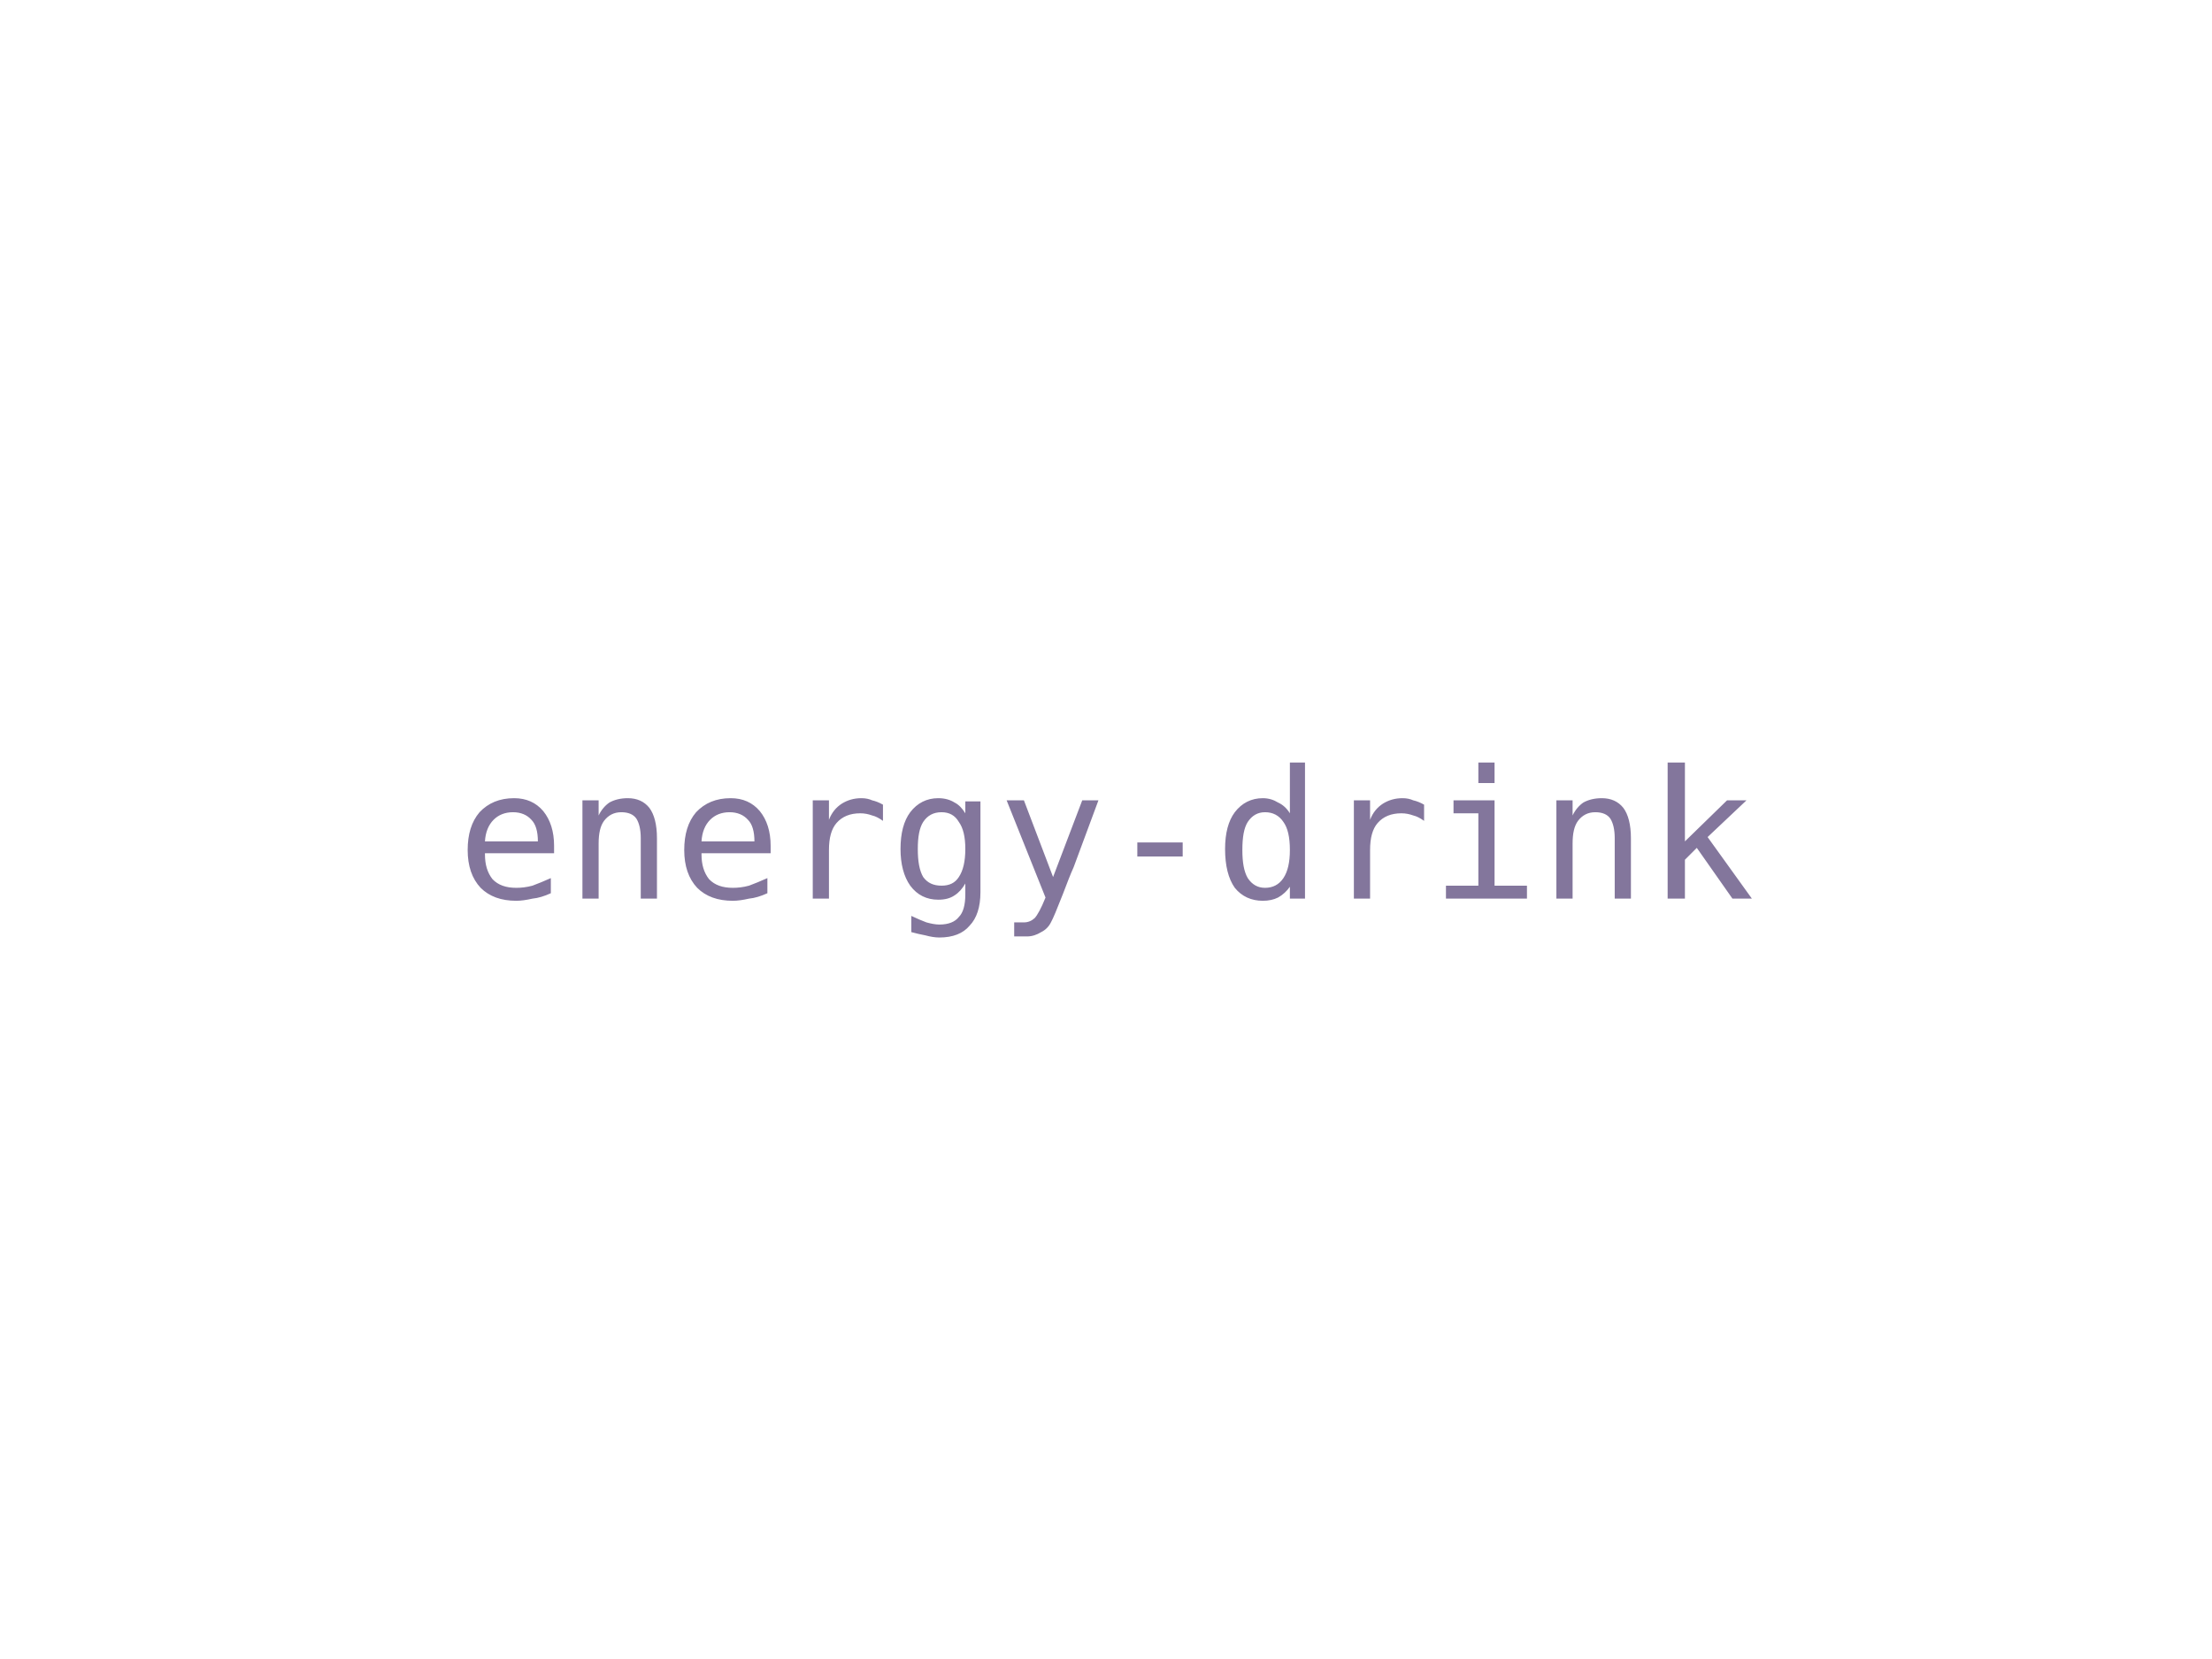
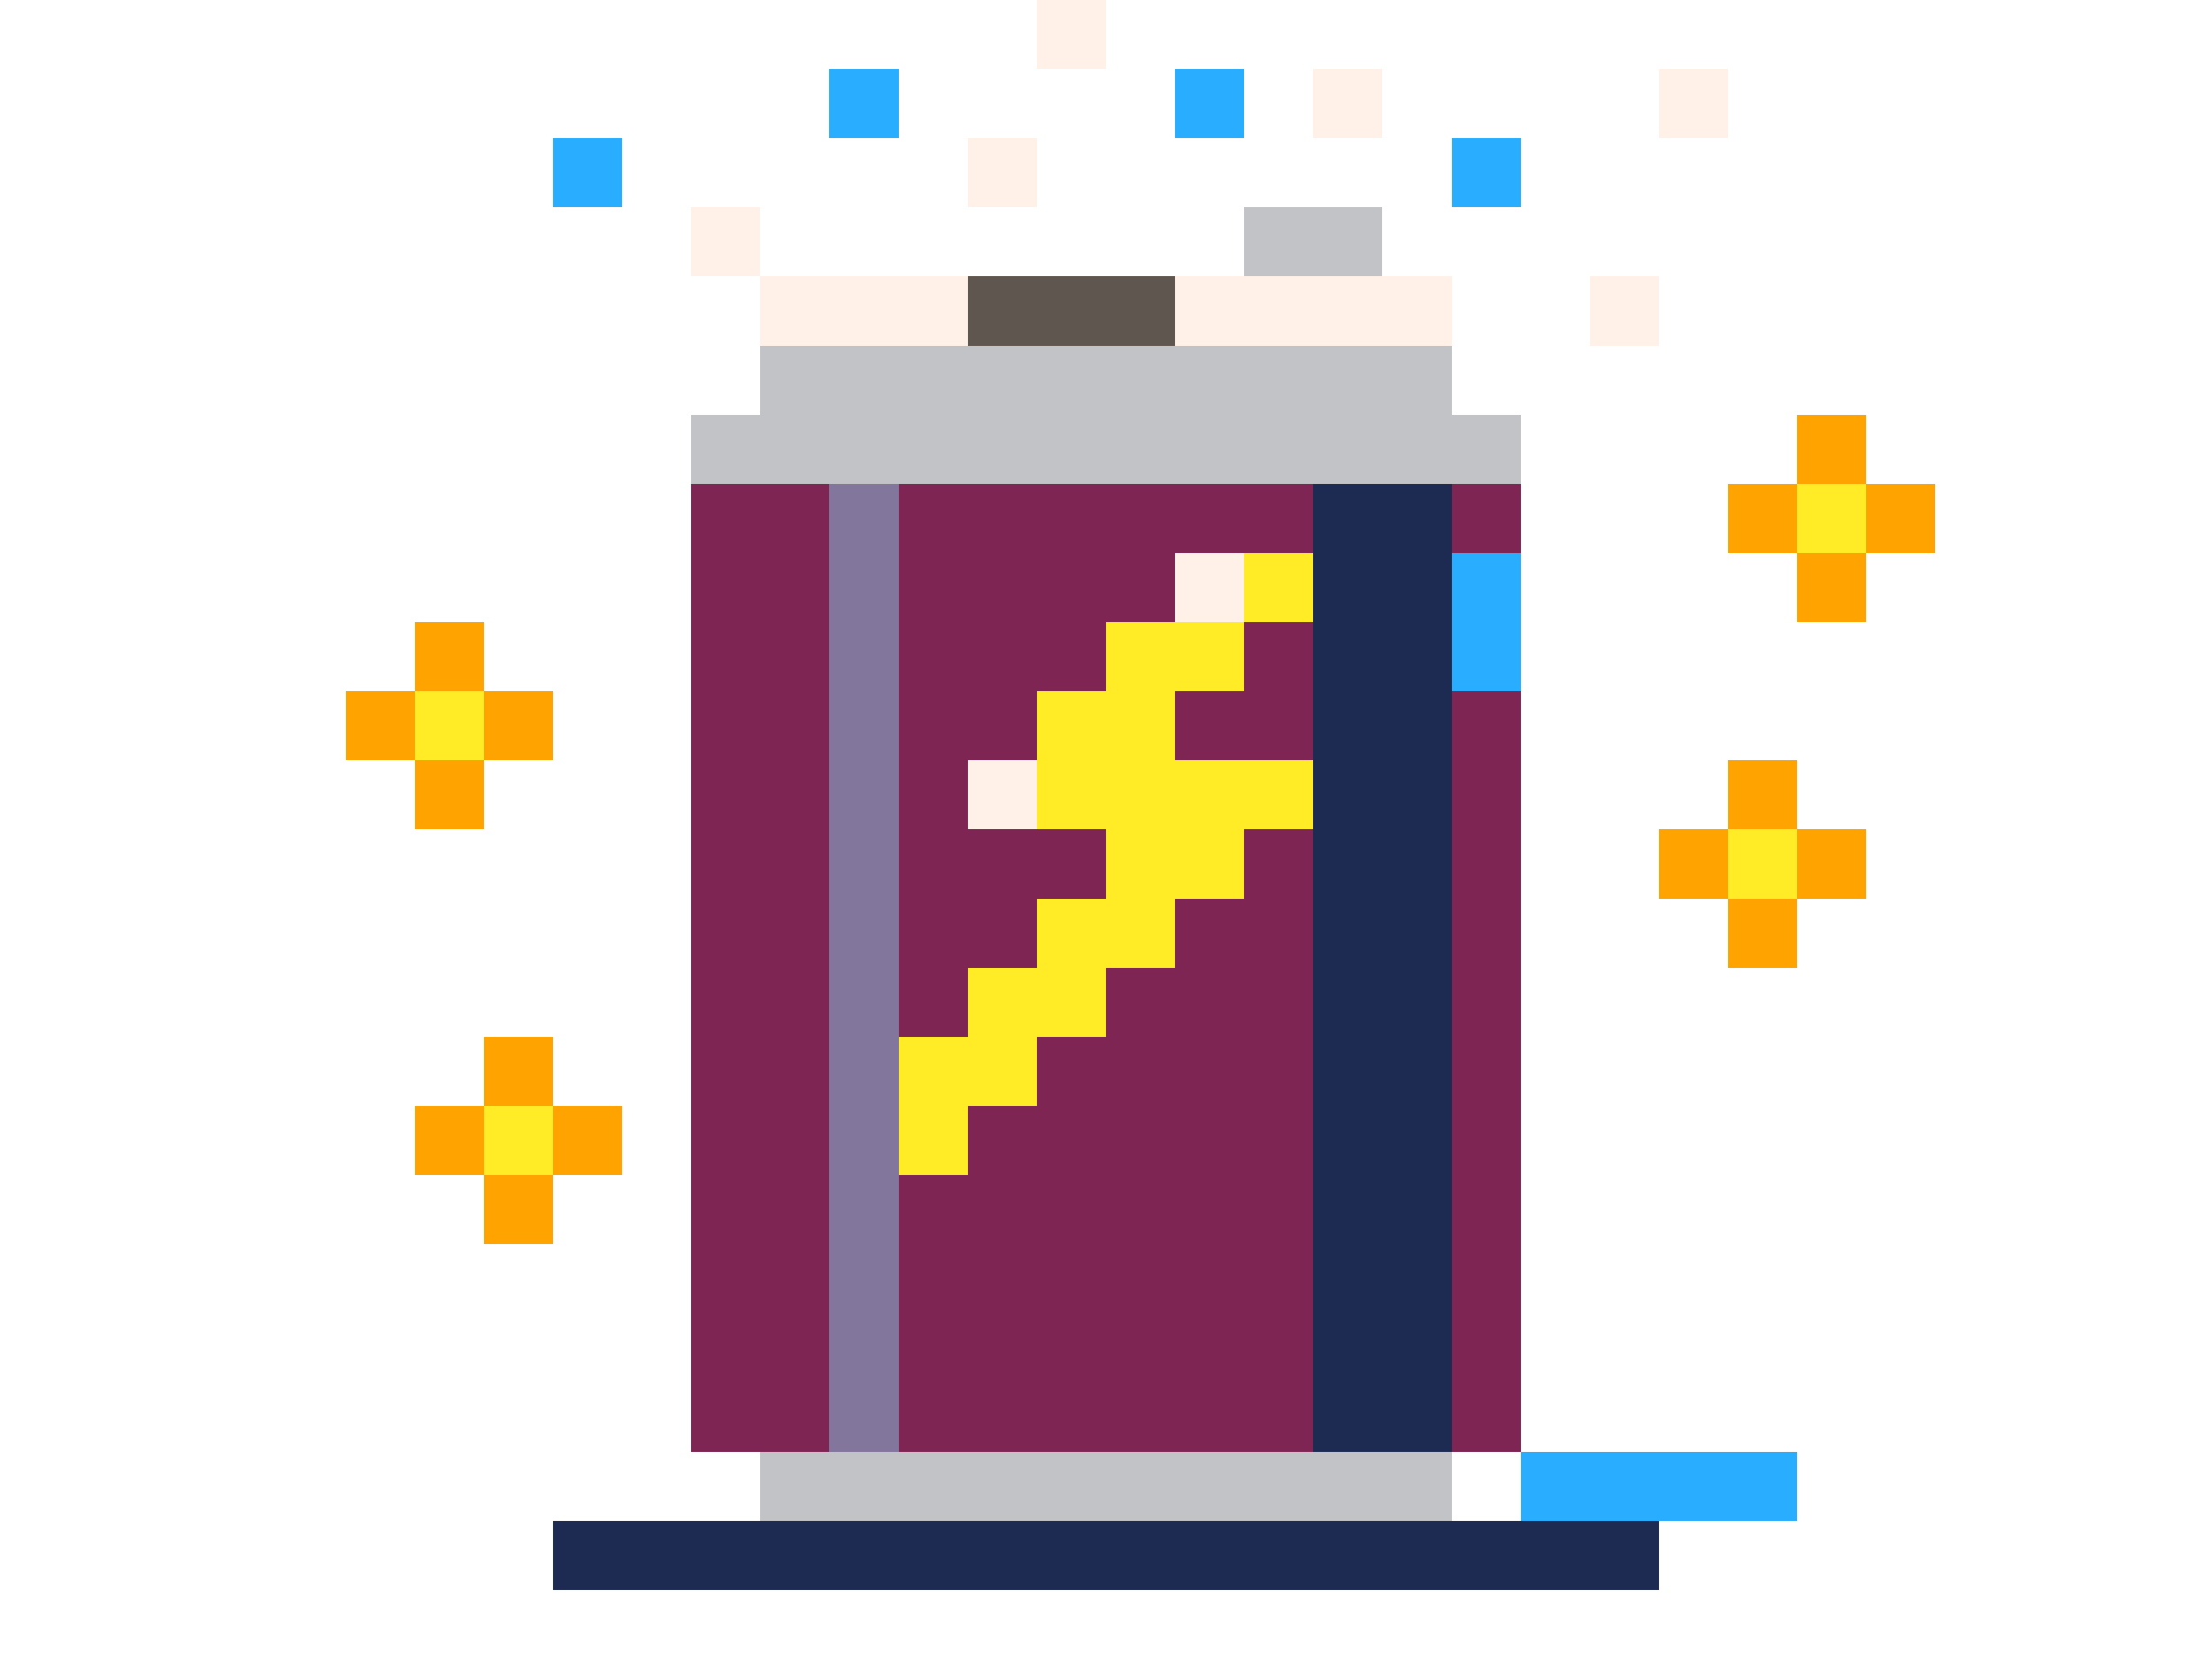
<svg xmlns="http://www.w3.org/2000/svg" viewBox="0 0 32 24" shape-rendering="crispEdges">
-   <text x="16" y="13" font-size="2.6" font-family="monospace" text-anchor="middle" fill="#83769c">energy-drink</text>
+   <rect x="15" y="0" width="1" height="1" fill="#fff1e8" />
+   <rect x="12" y="1" width="1" height="1" fill="#29adff" />
+   <rect x="17" y="1" width="1" height="1" fill="#29adff" />
+   <rect x="19" y="1" width="1" height="1" fill="#fff1e8" />
+   <rect x="24" y="1" width="1" height="1" fill="#fff1e8" />
+   <rect x="8" y="2" width="1" height="1" fill="#29adff" />
+   <rect x="14" y="2" width="1" height="1" fill="#fff1e8" />
+   <rect x="21" y="2" width="1" height="1" fill="#29adff" />
+   <rect x="10" y="3" width="1" height="1" fill="#fff1e8" />
+   <rect x="18" y="3" width="2" height="1" fill="#c2c3c7" />
+   <rect x="11" y="4" width="3" height="1" fill="#fff1e8" />
+   <rect x="14" y="4" width="3" height="1" fill="#5f574f" />
+   <rect x="17" y="4" width="4" height="1" fill="#fff1e8" />
+   <rect x="23" y="4" width="1" height="1" fill="#fff1e8" />
+   <rect x="11" y="5" width="10" height="1" fill="#c2c3c7" />
+   <rect x="10" y="6" width="12" height="1" fill="#c2c3c7" />
+   <rect x="26" y="6" width="1" height="1" fill="#ffa300" />
+   <rect x="10" y="7" width="2" height="1" fill="#7e2553" />
+   <rect x="12" y="7" width="1" height="1" fill="#83769c" />
+   <rect x="13" y="7" width="6" height="1" fill="#7e2553" />
+   <rect x="19" y="7" width="2" height="1" fill="#1d2b53" />
+   <rect x="21" y="7" width="1" height="1" fill="#7e2553" />
+   <rect x="25" y="7" width="1" height="1" fill="#ffa300" />
+   <rect x="26" y="7" width="1" height="1" fill="#ffec27" />
+   <rect x="27" y="7" width="1" height="1" fill="#ffa300" />
+   <rect x="10" y="8" width="2" height="1" fill="#7e2553" />
+   <rect x="12" y="8" width="1" height="1" fill="#83769c" />
+   <rect x="13" y="8" width="4" height="1" fill="#7e2553" />
+   <rect x="17" y="8" width="1" height="1" fill="#fff1e8" />
+   <rect x="18" y="8" width="1" height="1" fill="#ffec27" />
+   <rect x="19" y="8" width="2" height="1" fill="#1d2b53" />
+   <rect x="21" y="8" width="1" height="1" fill="#29adff" />
+   <rect x="26" y="8" width="1" height="1" fill="#ffa300" />
+   <rect x="6" y="9" width="1" height="1" fill="#ffa300" />
+   <rect x="10" y="9" width="2" height="1" fill="#7e2553" />
+   <rect x="12" y="9" width="1" height="1" fill="#83769c" />
+   <rect x="13" y="9" width="3" height="1" fill="#7e2553" />
+   <rect x="16" y="9" width="2" height="1" fill="#ffec27" />
+   <rect x="18" y="9" width="1" height="1" fill="#7e2553" />
+   <rect x="19" y="9" width="2" height="1" fill="#1d2b53" />
+   <rect x="21" y="9" width="1" height="1" fill="#29adff" />
+   <rect x="5" y="10" width="1" height="1" fill="#ffa300" />
+   <rect x="6" y="10" width="1" height="1" fill="#ffec27" />
+   <rect x="7" y="10" width="1" height="1" fill="#ffa300" />
+   <rect x="10" y="10" width="2" height="1" fill="#7e2553" />
+   <rect x="12" y="10" width="1" height="1" fill="#83769c" />
+   <rect x="13" y="10" width="2" height="1" fill="#7e2553" />
+   <rect x="15" y="10" width="2" height="1" fill="#ffec27" />
+   <rect x="17" y="10" width="2" height="1" fill="#7e2553" />
+   <rect x="19" y="10" width="2" height="1" fill="#1d2b53" />
+   <rect x="21" y="10" width="1" height="1" fill="#7e2553" />
+   <rect x="6" y="11" width="1" height="1" fill="#ffa300" />
+   <rect x="10" y="11" width="2" height="1" fill="#7e2553" />
+   <rect x="12" y="11" width="1" height="1" fill="#83769c" />
+   <rect x="13" y="11" width="1" height="1" fill="#7e2553" />
+   <rect x="14" y="11" width="1" height="1" fill="#fff1e8" />
+   <rect x="15" y="11" width="4" height="1" fill="#ffec27" />
+   <rect x="19" y="11" width="2" height="1" fill="#1d2b53" />
+   <rect x="21" y="11" width="1" height="1" fill="#7e2553" />
+   <rect x="25" y="11" width="1" height="1" fill="#ffa300" />
+   <rect x="10" y="12" width="2" height="1" fill="#7e2553" />
+   <rect x="12" y="12" width="1" height="1" fill="#83769c" />
+   <rect x="13" y="12" width="3" height="1" fill="#7e2553" />
+   <rect x="16" y="12" width="2" height="1" fill="#ffec27" />
+   <rect x="18" y="12" width="1" height="1" fill="#7e2553" />
+   <rect x="19" y="12" width="2" height="1" fill="#1d2b53" />
+   <rect x="21" y="12" width="1" height="1" fill="#7e2553" />
+   <rect x="24" y="12" width="1" height="1" fill="#ffa300" />
+   <rect x="25" y="12" width="1" height="1" fill="#ffec27" />
+   <rect x="26" y="12" width="1" height="1" fill="#ffa300" />
+   <rect x="10" y="13" width="2" height="1" fill="#7e2553" />
+   <rect x="12" y="13" width="1" height="1" fill="#83769c" />
+   <rect x="13" y="13" width="2" height="1" fill="#7e2553" />
+   <rect x="15" y="13" width="2" height="1" fill="#ffec27" />
+   <rect x="17" y="13" width="2" height="1" fill="#7e2553" />
+   <rect x="19" y="13" width="2" height="1" fill="#1d2b53" />
+   <rect x="21" y="13" width="1" height="1" fill="#7e2553" />
+   <rect x="25" y="13" width="1" height="1" fill="#ffa300" />
+   <rect x="10" y="14" width="2" height="1" fill="#7e2553" />
+   <rect x="12" y="14" width="1" height="1" fill="#83769c" />
+   <rect x="13" y="14" width="1" height="1" fill="#7e2553" />
+   <rect x="14" y="14" width="2" height="1" fill="#ffec27" />
+   <rect x="16" y="14" width="3" height="1" fill="#7e2553" />
+   <rect x="19" y="14" width="2" height="1" fill="#1d2b53" />
+   <rect x="21" y="14" width="1" height="1" fill="#7e2553" />
+   <rect x="7" y="15" width="1" height="1" fill="#ffa300" />
+   <rect x="10" y="15" width="2" height="1" fill="#7e2553" />
+   <rect x="12" y="15" width="1" height="1" fill="#83769c" />
+   <rect x="13" y="15" width="2" height="1" fill="#ffec27" />
+   <rect x="15" y="15" width="4" height="1" fill="#7e2553" />
+   <rect x="19" y="15" width="2" height="1" fill="#1d2b53" />
+   <rect x="21" y="15" width="1" height="1" fill="#7e2553" />
+   <rect x="6" y="16" width="1" height="1" fill="#ffa300" />
+   <rect x="7" y="16" width="1" height="1" fill="#ffec27" />
+   <rect x="8" y="16" width="1" height="1" fill="#ffa300" />
+   <rect x="10" y="16" width="2" height="1" fill="#7e2553" />
+   <rect x="12" y="16" width="1" height="1" fill="#83769c" />
+   <rect x="13" y="16" width="1" height="1" fill="#ffec27" />
+   <rect x="14" y="16" width="5" height="1" fill="#7e2553" />
+   <rect x="19" y="16" width="2" height="1" fill="#1d2b53" />
+   <rect x="21" y="16" width="1" height="1" fill="#7e2553" />
+   <rect x="7" y="17" width="1" height="1" fill="#ffa300" />
+   <rect x="10" y="17" width="2" height="1" fill="#7e2553" />
+   <rect x="12" y="17" width="1" height="1" fill="#83769c" />
+   <rect x="13" y="17" width="6" height="1" fill="#7e2553" />
+   <rect x="19" y="17" width="2" height="1" fill="#1d2b53" />
+   <rect x="21" y="17" width="1" height="1" fill="#7e2553" />
+   <rect x="10" y="18" width="2" height="1" fill="#7e2553" />
+   <rect x="12" y="18" width="1" height="1" fill="#83769c" />
+   <rect x="13" y="18" width="6" height="1" fill="#7e2553" />
+   <rect x="19" y="18" width="2" height="1" fill="#1d2b53" />
+   <rect x="21" y="18" width="1" height="1" fill="#7e2553" />
+   <rect x="10" y="19" width="2" height="1" fill="#7e2553" />
+   <rect x="12" y="19" width="1" height="1" fill="#83769c" />
+   <rect x="13" y="19" width="6" height="1" fill="#7e2553" />
+   <rect x="19" y="19" width="2" height="1" fill="#1d2b53" />
+   <rect x="21" y="19" width="1" height="1" fill="#7e2553" />
+   <rect x="10" y="20" width="2" height="1" fill="#7e2553" />
+   <rect x="12" y="20" width="1" height="1" fill="#83769c" />
+   <rect x="13" y="20" width="6" height="1" fill="#7e2553" />
+   <rect x="19" y="20" width="2" height="1" fill="#1d2b53" />
+   <rect x="21" y="20" width="1" height="1" fill="#7e2553" />
+   <rect x="11" y="21" width="10" height="1" fill="#c2c3c7" />
+   <rect x="22" y="21" width="4" height="1" fill="#29adff" />
+   <rect x="8" y="22" width="16" height="1" fill="#1d2b53" />
</svg>
